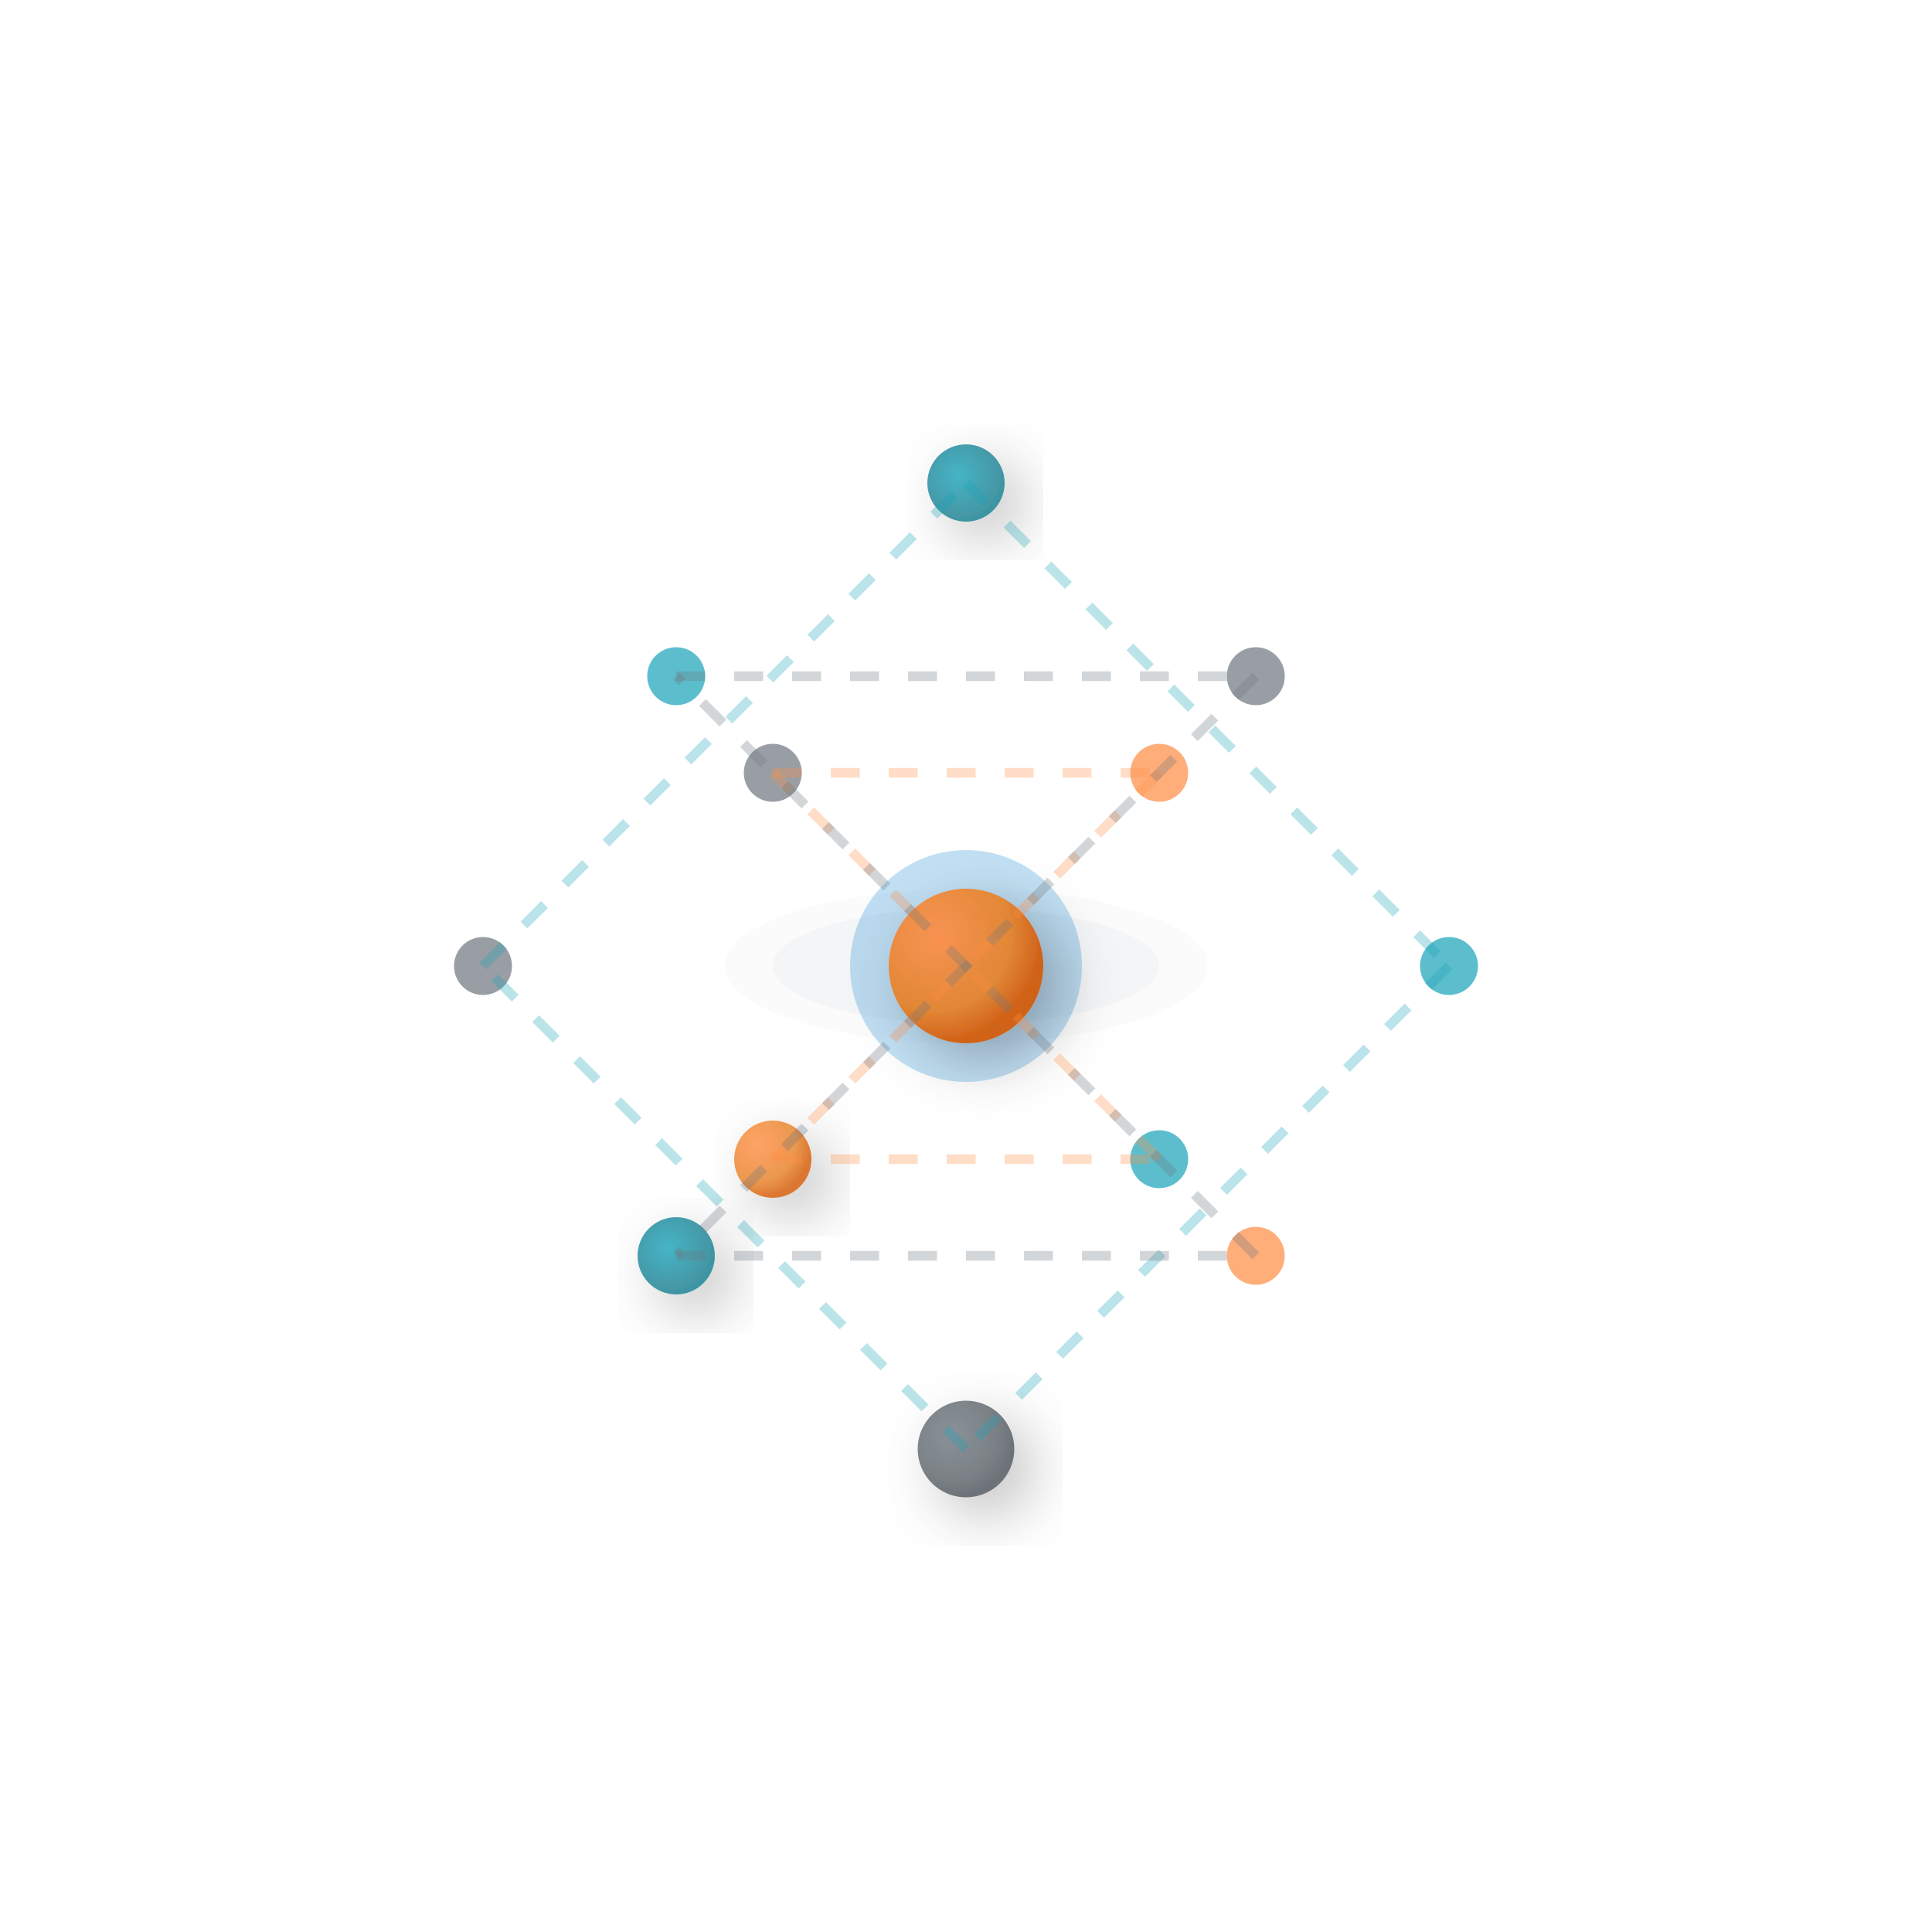
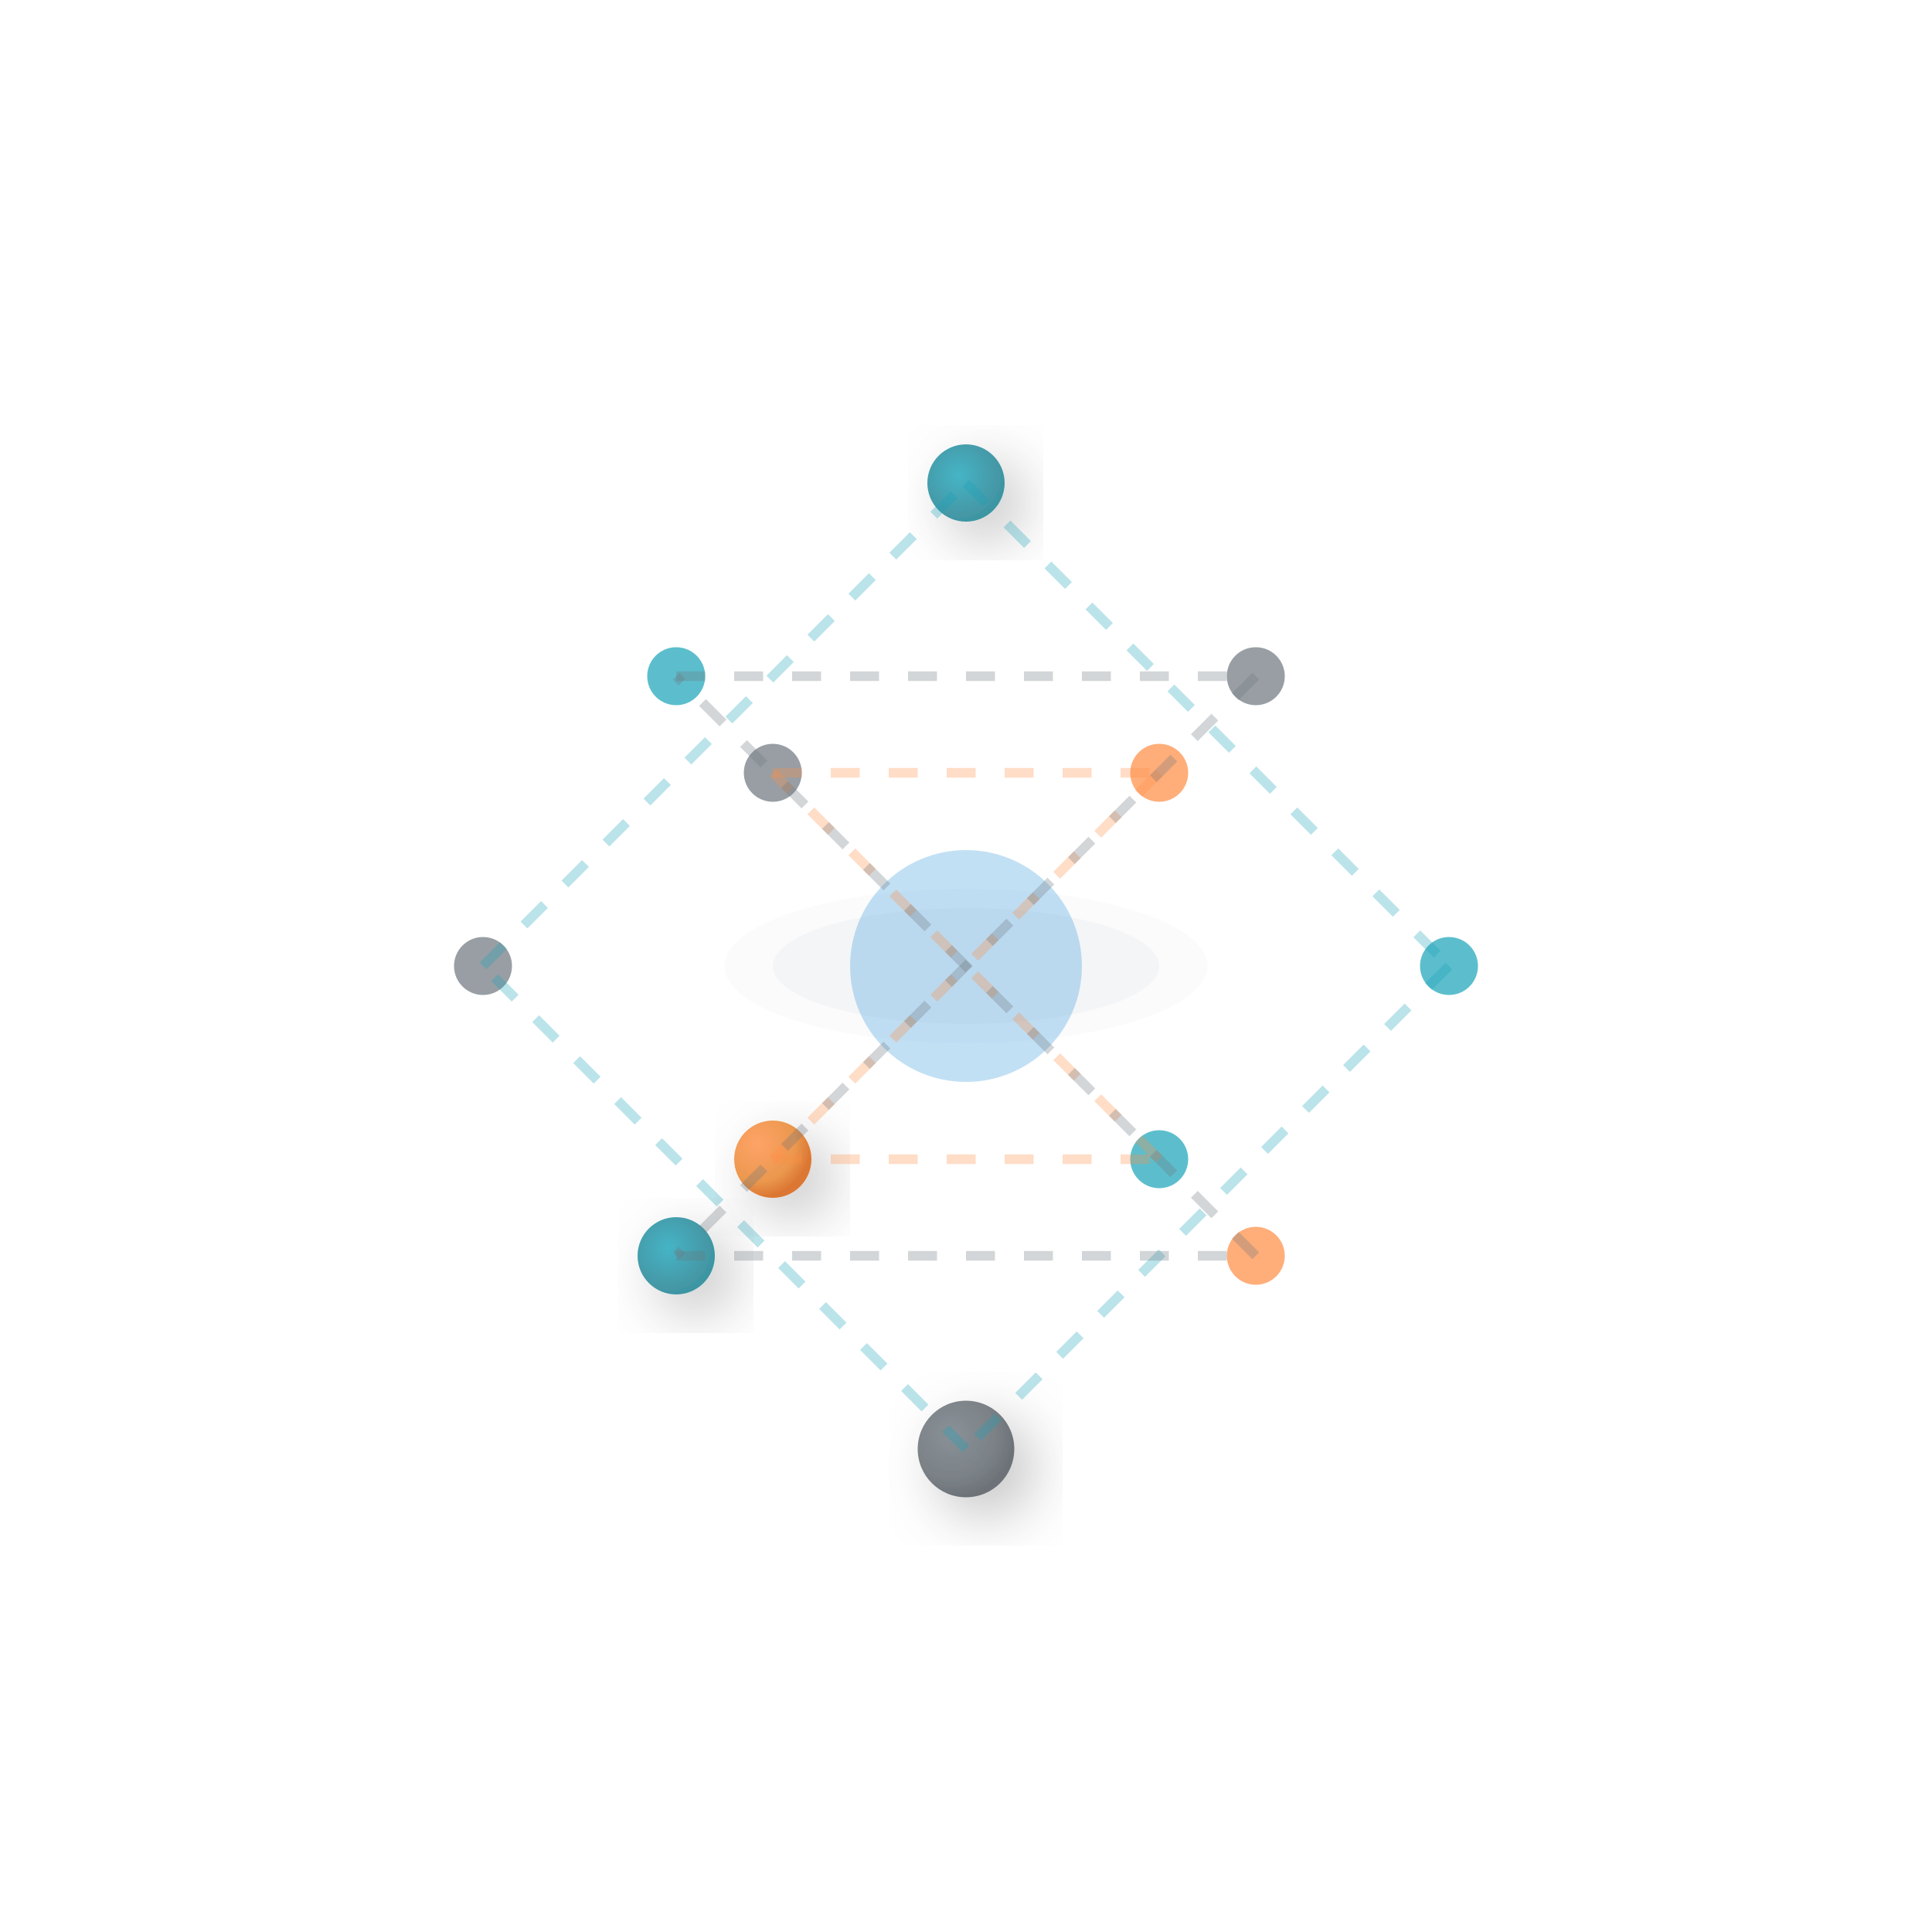
<svg xmlns="http://www.w3.org/2000/svg" width="200" height="200" viewBox="0 0 200 200">
  <defs>
    <radialGradient id="sphere1" cx="30%" cy="30%" r="70%">
      <stop offset="0%" style="stop-color:#ff8c42;stop-opacity:1" />
      <stop offset="70%" style="stop-color:#e67e22;stop-opacity:1" />
      <stop offset="100%" style="stop-color:#d35400;stop-opacity:1" />
    </radialGradient>
    <radialGradient id="sphere2" cx="40%" cy="40%" r="60%">
      <stop offset="0%" style="stop-color:#17a2b8;stop-opacity:1" />
      <stop offset="70%" style="stop-color:#138496;stop-opacity:1" />
      <stop offset="100%" style="stop-color:#117a8b;stop-opacity:1" />
    </radialGradient>
    <radialGradient id="sphere3" cx="35%" cy="35%" r="65%">
      <stop offset="0%" style="stop-color:#6c757d;stop-opacity:1" />
      <stop offset="70%" style="stop-color:#5a6268;stop-opacity:1" />
      <stop offset="100%" style="stop-color:#495057;stop-opacity:1" />
    </radialGradient>
    <filter id="sphereShadow" x="-50%" y="-50%" width="200%" height="200%">
      <feDropShadow dx="2" dy="2" stdDeviation="3" flood-color="#000000" flood-opacity="0.3" />
    </filter>
  </defs>
  <ellipse cx="100" cy="100" rx="25" ry="8" fill="#f8f9fa" opacity="0.6" class="breathing" />
  <ellipse cx="100" cy="100" rx="20" ry="6" fill="#e9ecef" opacity="0.4" class="breathing" />
  <circle cx="100" cy="100" r="12" fill="#3498db" opacity="0.3" class="pulse-center" />
-   <circle cx="100" cy="100" r="8" fill="url(#sphere1)" filter="url(#sphereShadow)" opacity="0.9" class="rotate-4d-core" />
  <g class="orbit-1">
    <circle cx="100" cy="50" r="4" fill="url(#sphere2)" filter="url(#sphereShadow)" opacity="0.8" class="path-follow-1" />
    <circle cx="150" cy="100" r="3" fill="#17a2b8" opacity="0.7" class="path-follow-2" />
    <circle cx="100" cy="150" r="5" fill="url(#sphere3)" filter="url(#sphereShadow)" opacity="0.8" class="path-follow-3" />
    <circle cx="50" cy="100" r="3" fill="#6c757d" opacity="0.7" class="path-follow-4" />
    <line x1="100" y1="50" x2="150" y2="100" stroke="#17a2b8" stroke-width="1" stroke-dasharray="3,3" opacity="0.3" />
    <line x1="150" y1="100" x2="100" y2="150" stroke="#17a2b8" stroke-width="1" stroke-dasharray="3,3" opacity="0.3" />
    <line x1="100" y1="150" x2="50" y2="100" stroke="#17a2b8" stroke-width="1" stroke-dasharray="3,3" opacity="0.3" />
    <line x1="50" y1="100" x2="100" y2="50" stroke="#17a2b8" stroke-width="1" stroke-dasharray="3,3" opacity="0.3" />
  </g>
  <g class="orbit-2">
    <circle cx="120" cy="80" r="3" fill="#ff8c42" opacity="0.7" class="path-follow-5" />
    <circle cx="80" cy="120" r="4" fill="url(#sphere1)" filter="url(#sphereShadow)" opacity="0.8" class="path-follow-6" />
    <circle cx="120" cy="120" r="3" fill="#17a2b8" opacity="0.7" class="path-follow-7" />
    <circle cx="80" cy="80" r="3" fill="#6c757d" opacity="0.7" class="path-follow-8" />
    <line x1="120" y1="80" x2="80" y2="120" stroke="#ff8c42" stroke-width="1" stroke-dasharray="3,3" opacity="0.3" />
    <line x1="80" y1="120" x2="120" y2="120" stroke="#ff8c42" stroke-width="1" stroke-dasharray="3,3" opacity="0.3" />
    <line x1="120" y1="120" x2="80" y2="80" stroke="#ff8c42" stroke-width="1" stroke-dasharray="3,3" opacity="0.3" />
    <line x1="80" y1="80" x2="120" y2="80" stroke="#ff8c42" stroke-width="1" stroke-dasharray="3,3" opacity="0.3" />
  </g>
  <g class="orbit-3">
    <circle cx="130" cy="70" r="3" fill="#6c757d" opacity="0.7" class="path-follow-9" />
    <circle cx="70" cy="130" r="4" fill="url(#sphere2)" filter="url(#sphereShadow)" opacity="0.8" class="path-follow-10" />
    <circle cx="130" cy="130" r="3" fill="#ff8c42" opacity="0.7" class="path-follow-11" />
    <circle cx="70" cy="70" r="3" fill="#17a2b8" opacity="0.7" class="path-follow-12" />
    <line x1="130" y1="70" x2="70" y2="130" stroke="#6c757d" stroke-width="1" stroke-dasharray="3,3" opacity="0.3" />
    <line x1="70" y1="130" x2="130" y2="130" stroke="#6c757d" stroke-width="1" stroke-dasharray="3,3" opacity="0.3" />
    <line x1="130" y1="130" x2="70" y2="70" stroke="#6c757d" stroke-width="1" stroke-dasharray="3,3" opacity="0.3" />
    <line x1="70" y1="70" x2="130" y2="70" stroke="#6c757d" stroke-width="1" stroke-dasharray="3,3" opacity="0.3" />
  </g>
  <style>
    .rotate-4d-core {
      animation: climbFromCenter 8s ease-in-out infinite;
      animation-delay: -4s;
      transform-origin: center bottom;
    }
    .breathing {
      animation: breathing 4s ease-in-out infinite;
    }
    .pulse-center {
      animation: pulseCenter 6s ease-in-out infinite;
    }
    
    /* Path following animations for orbit 1 (diamond shape) */
    .path-follow-1 {
      animation: path1 20s linear infinite;
      animation-delay: -10s;
    }
    .path-follow-2 {
      animation: path1 20s linear infinite;
      animation-delay: -5s;
    }
    .path-follow-3 {
      animation: path1 20s linear infinite;
      animation-delay: -15s;
    }
    .path-follow-4 {
      animation: path1 20s linear infinite;
      animation-delay: -0s;
    }
    
    /* Path following animations for orbit 2 (square shape) */
    .path-follow-5 {
      animation: path2 24s linear infinite;
      animation-delay: -12s;
    }
    .path-follow-6 {
      animation: path2 24s linear infinite;
      animation-delay: -6s;
    }
    .path-follow-7 {
      animation: path2 24s linear infinite;
      animation-delay: -18s;
    }
    .path-follow-8 {
      animation: path2 24s linear infinite;
      animation-delay: -0s;
    }
    
    /* Path following animations for orbit 3 (diamond shape) */
    .path-follow-9 {
      animation: path3 28s linear infinite;
      animation-delay: -14s;
    }
    .path-follow-10 {
      animation: path3 28s linear infinite;
      animation-delay: -7s;
    }
    .path-follow-11 {
      animation: path3 28s linear infinite;
      animation-delay: -21s;
    }
    .path-follow-12 {
      animation: path3 28s linear infinite;
      animation-delay: -0s;
    }
    
    @keyframes climbFromCenter {
      0% { 
        transform: scale(0.3) translateY(15px) rotateY(0deg) rotateX(0deg);
        opacity: 0.6;
      }
      25% { 
        transform: scale(0.7) translateY(8px) rotateY(90deg) rotateX(90deg);
        opacity: 0.8;
      }
      50% { 
        transform: scale(1) translateY(0px) rotateY(180deg) rotateX(180deg);
        opacity: 0.9;
      }
      75% { 
        transform: scale(0.7) translateY(8px) rotateY(270deg) rotateX(270deg);
        opacity: 0.8;
      }
      100% { 
        transform: scale(0.3) translateY(15px) rotateY(360deg) rotateX(360deg);
        opacity: 0.6;
      }
    }
    
    /* Path 1: Diamond shape - 100,50 -&gt; 150,100 -&gt; 100,150 -&gt; 50,100 -&gt; 100,50 */
    @keyframes path1 {
      0%, 100% { transform: translate(0px, 0px); }
      25% { transform: translate(50px, 50px); }
      50% { transform: translate(0px, 100px); }
      75% { transform: translate(-50px, 50px); }
    }
    
    /* Path 2: Square shape - 120,80 -&gt; 80,120 -&gt; 120,120 -&gt; 80,80 -&gt; 120,80 */
    @keyframes path2 {
      0%, 100% { transform: translate(0px, 0px); }
      25% { transform: translate(-40px, 40px); }
      50% { transform: translate(0px, 40px); }
      75% { transform: translate(-40px, 0px); }
    }
    
    /* Path 3: Diamond shape - 130,70 -&gt; 70,130 -&gt; 130,130 -&gt; 70,70 -&gt; 130,70 */
    @keyframes path3 {
      0%, 100% { transform: translate(0px, 0px); }
      25% { transform: translate(-60px, 60px); }
      50% { transform: translate(0px, 60px); }
      75% { transform: translate(-60px, 0px); }
    }
    
    @keyframes breathing {
      0%, 100% { opacity: 0.4; }
      50% { opacity: 0.8; }
    }
    
    @keyframes pulseCenter {
      0%, 100% { 
        opacity: 0.2;
        transform: scale(0.8);
      }
      50% { 
        opacity: 0.4;
        transform: scale(1.2);
      }
    }
  </style>
</svg>
